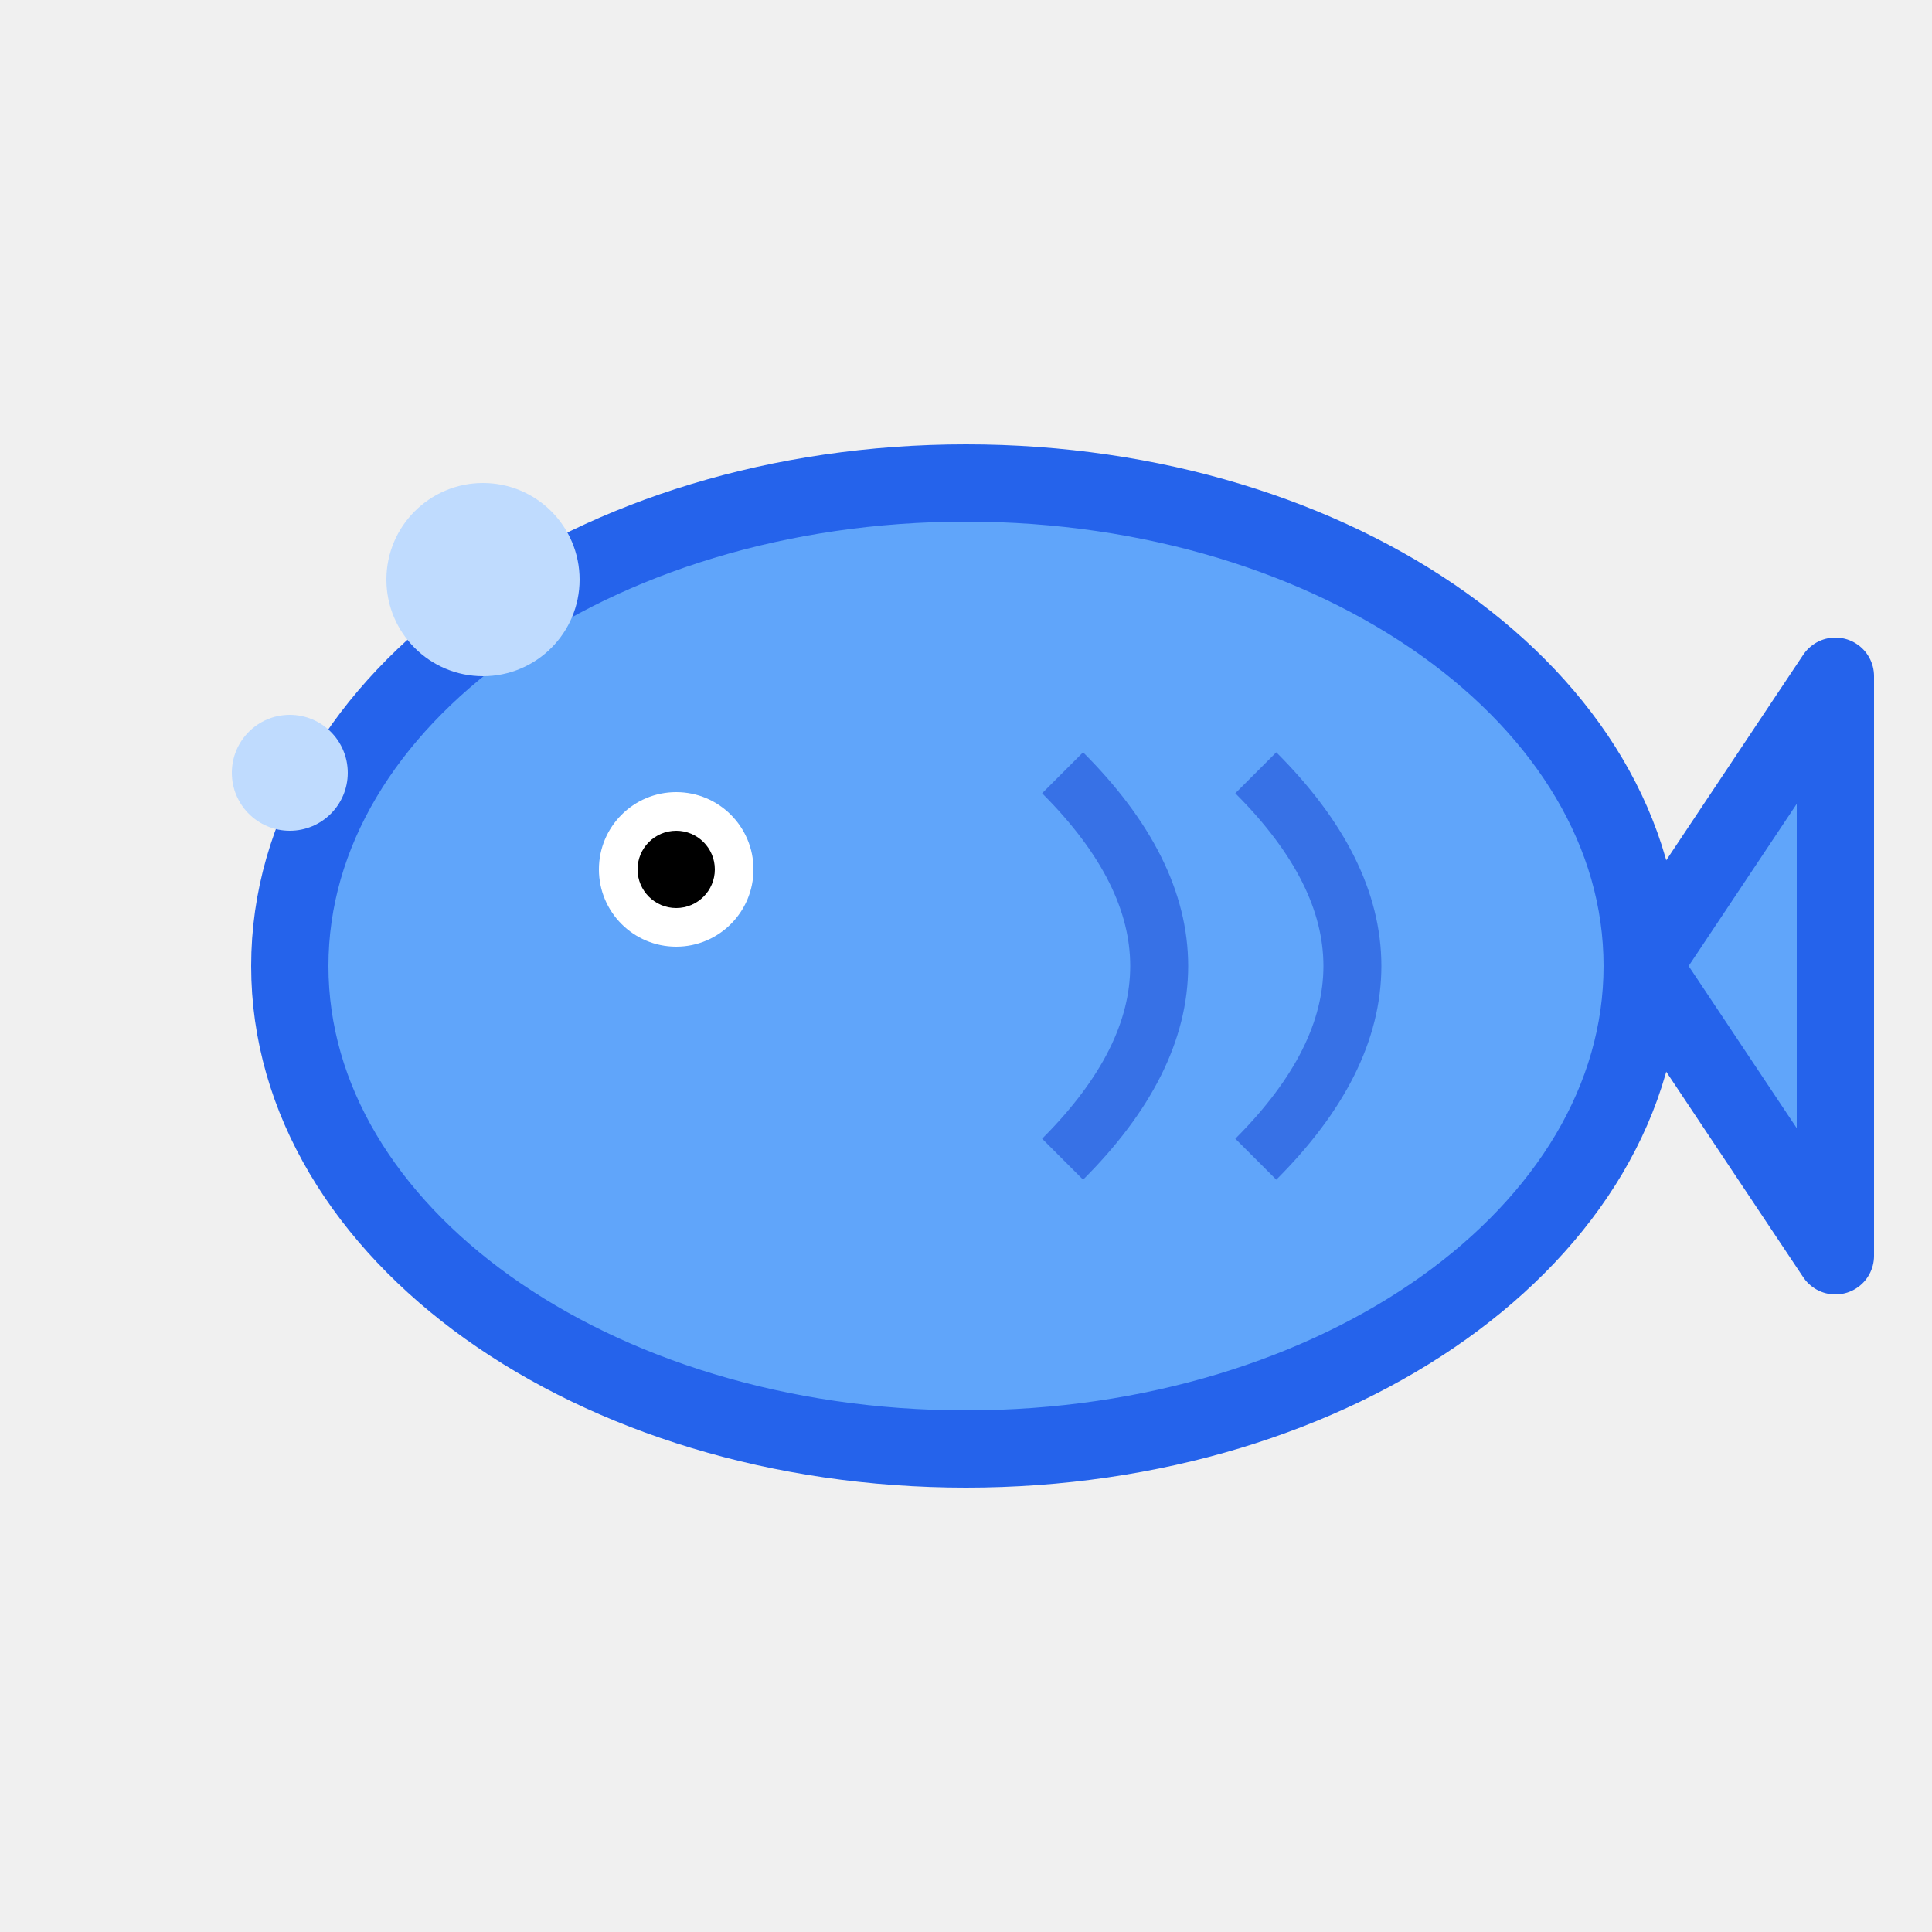
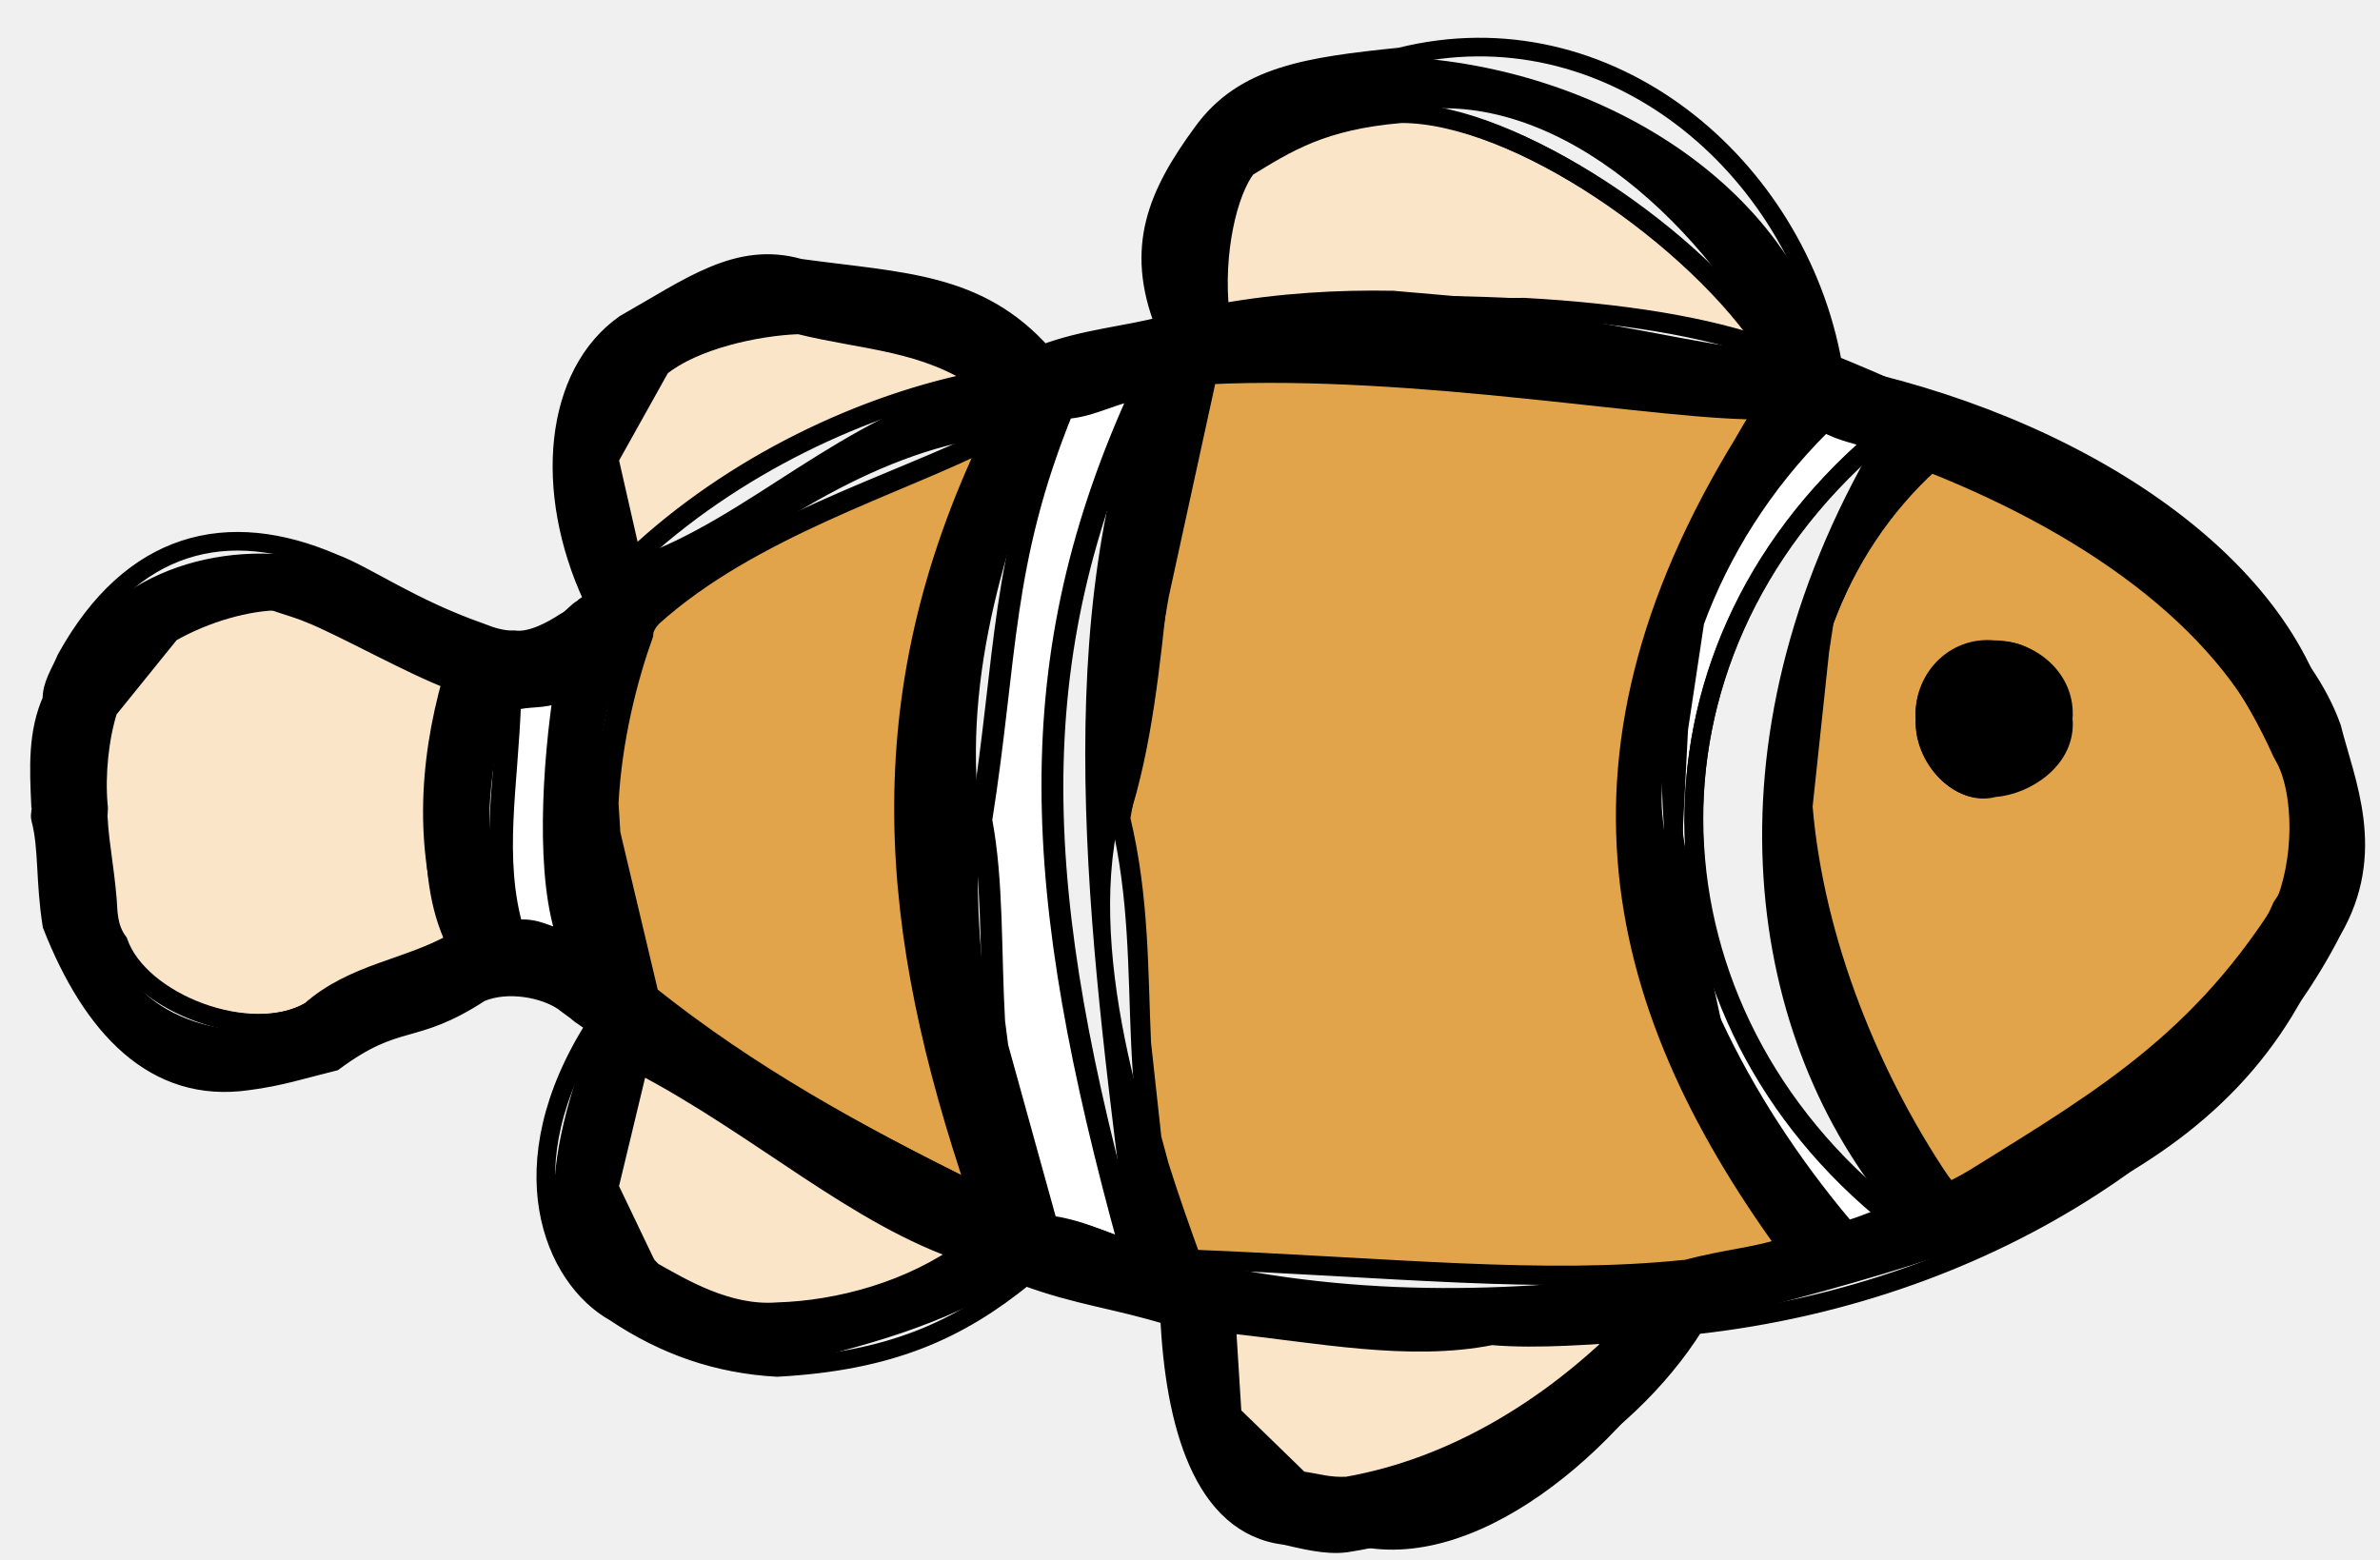
- <svg xmlns="http://www.w3.org/2000/svg" viewBox="0 0 100 100" fill="none">
-   <path d="M85 50 L 95 35 L 95 65 L 85 50 Z" fill="#60a5fa" stroke="#2563eb" stroke-width="4" stroke-linejoin="round" />
-   <ellipse cx="50" cy="50" rx="35" ry="25" fill="#60a5fa" stroke="#2563eb" stroke-width="4" />
-   <circle cx="35" cy="45" r="4" fill="white" />
-   <circle cx="35" cy="45" r="2" fill="black" />
-   <path d="M55 40 Q 65 50, 55 60" stroke="#1d4ed8" stroke-width="3" fill="none" opacity="0.6" />
-   <path d="M65 40 Q 75 50, 65 60" stroke="#1d4ed8" stroke-width="3" fill="none" opacity="0.6" />
-   <circle cx="15" cy="40" r="3" fill="#bfdbfe" />
-   <circle cx="25" cy="30" r="5" fill="#bfdbfe" />
+ <svg xmlns="http://www.w3.org/2000/svg" width="293" height="192" viewBox="0 0 293 192" fill="none">
+   <g transform="translate(-1613 -2846)">
+     <g>
+       <path d="M1785.49 2860C1799.59 2859.95 1822.2 2875.42 1831 2889 1823.19 2886.11 1812.45 2884.47 1800.55 2883.82L1795.64 2883.92 1784.5 2882.95C1777.72 2882.82 1770.56 2883.23 1763.2 2884.55 1762.39 2877.09 1764.19 2869.58 1766.48 2866.64 1771.51 2863.57 1775.74 2860.83 1785.49 2860Z" stroke="#000000" stroke-width="2.292" stroke-linecap="butt" stroke-linejoin="miter" stroke-miterlimit="8" stroke-opacity="1" fill="#FAE5C8" fill-rule="evenodd" fill-opacity="1" />
+       <path d="M1711.36 2886C1719.51 2888.02 1726.81 2887.96 1734 2892.96 1719.41 2895.74 1703.11 2903.44 1690.84 2915L1688 2902.53 1694.33 2891.19C1698.41 2887.89 1706.11 2886.18 1711.36 2886Z" stroke="#000000" stroke-width="2.292" stroke-linecap="butt" stroke-linejoin="miter" stroke-miterlimit="8" stroke-opacity="1" fill="#FAE5C8" fill-rule="evenodd" fill-opacity="1" />
+       <path d="M1761.67 2892.18C1787.64 2890.91 1817.98 2896.77 1830.23 2896.49 1803.43 2937.04 1810.9 2969.04 1833 2999.49 1828.55 3000.87 1825.81 3000.9 1820.47 3002.3 1820.44 3002.29 1820.41 3002.28 1820.38 3002.28 1802.91 3004.1 1784.2 3002 1759.69 3001.02 1758.52 2997.8 1757.13 2993.91 1755.77 2989.61L1754.84 2986.17 1753.56 2974.46C1753.16 2965.59 1753.35 2956.53 1751 2946.78L1755.76 2919.26 1761.67 2892.18Z" stroke="#000000" stroke-width="2.292" stroke-linecap="butt" stroke-linejoin="miter" stroke-miterlimit="8" stroke-opacity="1" fill="#E2A44A" fill-rule="evenodd" fill-opacity="1" />
+       <path d="M1754 2894C1738.36 2927.58 1740.21 2956.13 1752.38 3000 1749.37 2999.1 1746.1 2997.35 1742.1 2996.96L1735.99 2974.9 1735.59 2971.81C1735.1 2963.13 1735.43 2954.5 1734 2946.98 1737.19 2926.83 1736.35 2915.32 1744.03 2896.45 1747.53 2896.3 1750.45 2894.23 1754 2894Z" stroke="#000000" stroke-width="2.292" stroke-linecap="butt" stroke-linejoin="miter" stroke-miterlimit="8" stroke-opacity="1" fill="#FFFFFF" fill-rule="evenodd" fill-opacity="1" />
+       <path d="M1837.55 2898C1839.81 2899.31 1841.75 2899.45 1843.87 2900.32 1812.66 2927.15 1814.79 2971.17 1846 2996.03 1844.43 2996.39 1842.03 2997.6 1840.23 2998 1840.06 2997.86 1840 2997.71 1839.83 2997.58 1833.31 2989.76 1827.83 2981.25 1823.79 2972.5L1822.31 2967.15 1819 2948.73 1819.67 2935.76 1821.66 2922.54C1824.87 2913.85 1829.98 2905.63 1837.15 2898.47 1837.28 2898.32 1837.55 2898 1837.55 2898Z" stroke="#000000" stroke-width="2.292" stroke-linecap="butt" stroke-linejoin="miter" stroke-miterlimit="8" stroke-opacity="1" fill="#FFFFFF" fill-rule="evenodd" fill-opacity="1" />
+       <path d="M1735 2900C1719.53 2932.27 1722.32 2960.68 1733.32 2993 1717.99 2985.35 1705.27 2978.33 1692.95 2968.51L1688.23 2948.63 1688 2944.91C1688.41 2936.96 1690.36 2929.48 1692.27 2924.14 1692.3 2923.25 1692.78 2922.61 1693.32 2922 1705.44 2911.07 1723.6 2905.78 1735 2900Z" stroke="#000000" stroke-width="2.292" stroke-linecap="butt" stroke-linejoin="miter" stroke-miterlimit="8" stroke-opacity="1" fill="#E2A44A" fill-rule="evenodd" fill-opacity="1" />
+       <path d="M1850.64 2903C1871.5 2911.26 1887.89 2923.49 1894.05 2938.84 1896.79 2943.65 1896.5 2952.45 1894.07 2957.82 1882.86 2975.46 1870.1 2982.26 1852.95 2993 1843.34 2979.24 1836.37 2961.82 1835 2945.3L1837.04 2926.15 1837.6 2922.47C1840.33 2915.13 1844.64 2908.47 1850.64 2903ZM1858.31 2926.37C1853.31 2925.87 1849.63 2930.14 1849.99 2934.65 1849.76 2939.25 1854.15 2944.1 1858.31 2942.92 1862.16 2942.66 1867.12 2939.44 1866.63 2934.65 1866.84 2932.25 1865.85 2930.18 1864.27 2928.71L1864.1 2928.64 1863.93 2928.23C1862.4 2926.6 1860.38 2925.74 1858.31 2926.37Z" stroke="#000000" stroke-width="2.292" stroke-linecap="butt" stroke-linejoin="miter" stroke-miterlimit="8" stroke-opacity="1" fill="#E2A44A" fill-rule="evenodd" fill-opacity="1" />
+       <path d="M1647.56 2920C1648.99 2920.48 1650 2920.76 1651.18 2921.27 1655.23 2922.91 1663.6 2927.71 1668.65 2929.61 1665.63 2940.24 1665.1 2951.28 1669 2961.98 1663.4 2965.25 1656.55 2965.71 1651.18 2970.48 1643.88 2974.72 1630.17 2969.5 1627.58 2961.99 1626.7 2960.79 1626.47 2959.7 1626.32 2958.34 1626.12 2954.01 1625.29 2950.31 1625.1 2946.7 1625.04 2946.31 1625.21 2945.84 1625.1 2945.06 1624.78 2941.36 1625.24 2936.84 1626.32 2933.42L1633.96 2923.97 1634.05 2923.9C1638.3 2921.48 1643.51 2919.99 1647.56 2920Z" stroke="#000000" stroke-width="2.292" stroke-linecap="butt" stroke-linejoin="miter" stroke-miterlimit="8" stroke-opacity="1" fill="#FAE5C8" fill-rule="evenodd" fill-opacity="1" />
+       <path d="M1682.57 2931C1681.14 2940.54 1680.29 2954.63 1683 2962 1680.58 2961.48 1679.45 2960.28 1676.89 2960.64 1676.74 2960.66 1676.54 2960.67 1676.37 2960.67 1673.71 2951.63 1675.68 2942.64 1676.01 2932.13 1676.31 2932.11 1676.54 2932.12 1676.81 2932.18 1678.93 2931.81 1680.42 2932.15 1682.57 2931Z" stroke="#000000" stroke-width="2.292" stroke-linecap="butt" stroke-linejoin="miter" stroke-miterlimit="8" stroke-opacity="1" fill="#FFFFFF" fill-rule="evenodd" fill-opacity="1" />
+       <path d="M1819 2956 1822.72 2967.09 1824 2973 1819 2956Z" stroke="#000000" stroke-width="2.292" stroke-linecap="butt" stroke-linejoin="miter" stroke-miterlimit="8" stroke-opacity="1" fill="#FFB9B9" fill-rule="evenodd" fill-opacity="1" />
+       <path d="M1691.65 2977C1706.57 2984.78 1718.47 2995.9 1732 3000.32 1725.04 3005.38 1716.06 3007.32 1708.58 3007.96 1702.49 3008.42 1696.81 3005 1693.16 3002.96L1688 2992.18 1691.65 2977Z" stroke="#000000" stroke-width="2.292" stroke-linecap="butt" stroke-linejoin="miter" stroke-miterlimit="8" stroke-opacity="1" fill="#FAE5C8" fill-rule="evenodd" fill-opacity="1" />
+       <path d="M1764 3009C1775.22 3010.18 1786.44 3012.51 1796.63 3010.48 1802.49 3010.99 1809.7 3010.31 1813 3010.15 1803.77 3019.33 1791.98 3026.67 1778.84 3028.98 1776.52 3029.1 1775.19 3028.57 1773.05 3028.3L1764.7 3020.18 1764 3009Z" stroke="#000000" stroke-width="2.292" stroke-linecap="butt" stroke-linejoin="miter" stroke-miterlimit="8" stroke-opacity="1" fill="#FAE5C8" fill-rule="evenodd" fill-opacity="1" />
+       <path d="M1867 2934.5C1866.19 2938.41 1863.69 2942.66 1858.5 2943 1854.31 2942.86 1850.42 2939.53 1850 2934.5 1850.48 2930.55 1853.56 2925.79 1858.5 2926 1862.74 2924.69 1866.74 2929.56 1867 2934.5Z" fill="#000000" fill-rule="evenodd" fill-opacity="1" />
+       <path d="M1867 2934.5C1867.51 2939.42 1862.44 2942.73 1858.5 2943 1854.25 2944.21 1849.77 2939.23 1850 2934.5 1849.63 2929.87 1853.39 2925.49 1858.5 2926 1862.98 2925.98 1867.43 2929.58 1867 2934.5Z" stroke="#000000" stroke-width="2.292" stroke-linecap="butt" stroke-linejoin="miter" stroke-miterlimit="8" stroke-opacity="1" fill="none" fill-rule="evenodd" />
+       <path d="M1900.07 2935.62C1895.28 2914.18 1868.81 2896.92 1838.63 2890.89 1833.82 2868.75 1809.84 2854.16 1785.37 2853.01 1774.8 2852.34 1764.96 2857.45 1761.08 2862.25 1755.52 2866.49 1753.83 2875.96 1756.39 2886.05 1750.12 2886.49 1746.69 2888.44 1741.39 2889.61 1734.1 2881.74 1722.62 2878.59 1711.42 2879.01 1704.34 2876.9 1696.57 2881.69 1689.93 2885.88 1681.75 2895.36 1678.78 2910.38 1685.95 2919.62 1685.83 2919.8 1685.78 2919.97 1685.73 2920.2 1685.57 2920.42 1685.13 2920.53 1684.79 2920.89 1684.11 2921.42 1683.37 2921.95 1682.56 2922.59 1681.28 2924.3 1678.98 2924.41 1676.29 2924.78 1674.77 2924.88 1673.53 2924.39 1672.12 2923.85 1665.6 2923.16 1662.71 2918.56 1654.1 2915.36 1640.83 2911.81 1627.04 2916.31 1621.16 2927.08 1620.27 2929.09 1619.47 2930.53 1619.39 2932.16 1617.62 2936.6 1617.69 2940.95 1618 2945.23 1618.02 2945.78 1617.98 2946.41 1618 2946.86 1616.94 2951.37 1618.56 2955.06 1619.39 2959.92 1623.9 2970.08 1630.11 2979.73 1643.51 2979.1L1643.51 2979.1C1647.01 2979.22 1650.69 2978.17 1654.1 2976.72 1661.2 2971.8 1666.62 2973.34 1672.14 2968.23 1675.37 2967.21 1678.94 2966.43 1682.32 2969.29 1682.94 2969.6 1683.57 2970.1 1683.97 2970.51 1684.7 2971.05 1685.36 2971.61 1686.31 2972.26 1678.17 2992.75 1680.38 3002.45 1688.68 3007.59 1693.28 3012.04 1701.27 3014.19 1708.68 3014.38 1720.05 3011.52 1728.05 3009.65 1739.19 3003.16 1745.06 3006.04 1751.03 3008.22 1756.98 3008.03 1757.09 3023.71 1762.21 3031.48 1771.18 3035.07 1773.61 3035.02 1776.15 3035.93 1778.72 3036 1794.17 3040.66 1812.78 3024.54 1821.63 3009.16 1858.33 2999.74 1889.32 2991.43 1900.13 2960.58 1902.39 2953.44 1904.78 2942.35 1900.07 2935.62ZM1651.17 2970.52C1643.77 2975.79 1628.73 2971.5 1627.38 2962.08 1626.76 2960.98 1626.45 2959.97 1626.11 2958.44 1626.38 2954.77 1624.72 2951.23 1624.88 2946.86 1624.81 2946.46 1625.06 2946.02 1624.88 2945.23 1624.46 2942.25 1625.82 2937.31 1626.11 2933.65 1626.51 2926.22 1639.34 2920.27 1647.52 2920.3 1648.58 2920.38 1650.19 2921.29 1651.17 2921.57 1659.41 2923.17 1660.37 2927.35 1668.78 2929.86 1665.74 2940.44 1665.21 2951.41 1669.13 2962.06 1663.49 2965.32 1656.58 2965.77 1651.17 2970.52ZM1676.37 2960.43C1676.15 2960.43 1675.99 2960.44 1675.82 2960.46 1671.94 2950.1 1673 2942.77 1675.43 2931.59 1675.73 2931.63 1675.93 2931.59 1676.29 2931.63 1678.59 2931.33 1680.96 2931.36 1682.4 2930.44 1680.26 2938.27 1681.46 2952.02 1682.86 2961.8 1680.72 2960.76 1678.74 2960.39 1676.37 2960.43ZM1766.42 2866.57C1771.44 2863.48 1775.66 2860.71 1785.38 2859.87 1803.89 2856.06 1821.97 2873.12 1830.75 2889.14 1818.58 2888.63 1792.53 2879.33 1763.15 2884.65 1762.35 2877.12 1764.14 2869.54 1766.42 2866.57ZM1694.47 2891.03C1698.85 2887.94 1706.28 2884.43 1711.42 2885.87 1719.52 2887.88 1726.8 2887.82 1733.94 2892.79 1716.29 2897.34 1705.12 2909.92 1691 2914.72 1685.71 2906.88 1687.56 2897.22 1694.47 2891.03ZM1708.67 3007.52C1704.61 3008.4 1698.44 3006.45 1693.33 3002.54 1686.92 2997.8 1686.35 2988.12 1691.83 2976.7 1706.67 2984.45 1718.51 2995.51 1731.97 2999.91 1725.04 3004.95 1716.11 3006.88 1708.67 3007.52ZM1692.32 2968.4C1687.41 2954.09 1683.14 2938.07 1691.63 2923.96 1691.67 2923.28 1692.19 2922.62 1692.7 2921.82 1706.83 2911.24 1720.19 2901.91 1735.01 2899.78 1719.31 2932.1 1722.14 2960.56 1733.31 2992.93 1718.27 2987.49 1704.72 2977.17 1692.32 2968.4ZM1741.7 2996.76C1735.86 2980.32 1732.4 2965.18 1733.63 2946.72 1731.4 2929.06 1737.15 2911.37 1743.63 2896.12 1747.28 2895.77 1750.68 2894.88 1753.56 2893.67 1741.74 2925.13 1747.64 2965.26 1751.94 2999.81 1748.52 2999.51 1745.6 2998.31 1741.7 2996.76ZM1778.72 3029.14C1776.31 3028.85 1774.72 3029.25 1772.91 3028.43 1764.24 3026.33 1762.35 3015.4 1763.85 3008.47 1776.23 3011.83 1788.25 3009.55 1796.55 3010.01 1802.42 3010.53 1809.65 3009.83 1812.95 3009.66 1803.7 3019.15 1791.88 3026.75 1778.72 3029.14ZM1820.55 3002.38C1820.51 3002.38 1820.48 3002.36 1820.45 3002.37 1800.41 3005.09 1781.04 3006.02 1759.55 3001.1 1754.86 2988.17 1746.6 2964.4 1750.83 2946.6 1751.62 2929.52 1759.04 2908.96 1761.54 2891.75 1787.6 2890.47 1818.05 2896.36 1830.34 2896.08 1803.45 2936.82 1810.94 2968.96 1833.12 2999.56 1828.65 3000.95 1825.9 3000.98 1820.55 3002.38ZM1840.36 2997.45C1840.21 2997.31 1840.08 2997.13 1839.96 2997.03 1812.85 2972.29 1808.43 2926.8 1837.27 2898.3 1837.4 2898.14 1837.67 2897.83 1837.67 2897.83 1840.06 2898.57 1842.05 2899.49 1844.01 2900.13 1821.91 2937.8 1828.31 2974.55 1846.16 2995.48 1844.18 2995.65 1842.05 2996.65 1840.36 2997.45ZM1893.92 2957.62C1882.75 2975.25 1870.05 2982.04 1852.96 2992.76 1833.8 2965.27 1825.18 2923.17 1850.65 2902.86 1871.44 2911.11 1887.77 2923.33 1893.91 2938.66 1896.64 2943.46 1896.34 2952.26 1893.92 2957.62Z" fill="#000000" fill-rule="evenodd" fill-opacity="1" />
+       <path d="M1900.07 2935.62C1893.52 2917.13 1861.74 2900.3 1838.63 2890.89 1834.26 2866.31 1810.95 2846.63 1785.37 2853.01 1773.95 2854.18 1766.14 2855.3 1761.08 2862.25 1755.53 2869.81 1752.58 2876.42 1756.39 2886.05 1751.67 2887.33 1746.53 2887.65 1741.39 2889.61 1733.42 2880.65 1724.04 2880.75 1711.42 2879.01 1703.81 2876.85 1697.98 2881.33 1689.93 2885.88 1681.18 2892.03 1679.82 2906.41 1685.95 2919.62 1685.88 2919.83 1685.79 2919.96 1685.73 2920.2 1685.52 2920.38 1684.92 2920.65 1684.79 2920.89 1684.06 2921.22 1683.44 2922.17 1682.56 2922.59 1681 2923.61 1678.42 2925.06 1676.29 2924.78 1674.89 2924.85 1673.41 2924.37 1672.12 2923.85 1663.61 2920.87 1658.02 2916.82 1654.1 2915.36 1641.01 2909.69 1629.18 2912.6 1621.16 2927.08 1620.4 2928.9 1619.36 2930.3 1619.39 2932.16 1617.6 2936.18 1617.77 2940.4 1618 2945.23 1618.16 2945.76 1617.83 2946.23 1618 2946.86 1618.94 2950.35 1618.52 2954.44 1619.39 2959.92 1624.33 2972.51 1632.04 2980.76 1643.51 2979.1L1643.51 2979.1C1647.41 2978.61 1650.33 2977.65 1654.1 2976.72 1662.09 2970.81 1663.73 2973.71 1672.14 2968.23 1675.5 2966.8 1680.03 2967.73 1682.32 2969.29 1682.75 2969.64 1683.27 2969.98 1683.97 2970.51 1684.61 2971.12 1685.37 2971.45 1686.31 2972.26 1675.24 2989.62 1681.15 3003.39 1688.68 3007.59 1694.83 3011.72 1701.38 3013.98 1708.68 3014.38 1722.7 3013.61 1731.05 3009.77 1739.19 3003.16 1745.67 3005.56 1750.46 3006.01 1756.98 3008.03 1757.59 3021.21 1761.01 3033.86 1771.18 3035.07 1773.27 3035.52 1776.19 3036.34 1778.72 3036 1795.46 3033.42 1812.86 3023.17 1821.63 3009.16 1859.04 3005.04 1888.03 2984.36 1900.13 2960.58 1905.74 2950.94 1901.74 2942.29 1900.07 2935.62ZM1651.17 2970.52C1643.81 2974.74 1629.99 2969.55 1627.38 2962.08 1626.49 2960.88 1626.26 2959.8 1626.11 2958.44 1625.9 2954.13 1625.06 2950.45 1624.88 2946.86 1624.82 2946.47 1624.98 2946.01 1624.88 2945.23 1624.55 2941.55 1625.02 2937.06 1626.11 2933.65 1628.35 2924.88 1640.71 2917.59 1647.52 2920.3 1648.96 2920.78 1649.97 2921.06 1651.17 2921.57 1655.25 2923.19 1663.69 2927.97 1668.78 2929.86 1666.92 2939.98 1664.74 2953.47 1669.13 2962.06 1663.73 2967.13 1655.91 2967.13 1651.17 2970.52ZM1676.37 2960.43C1676.22 2960.44 1676 2960.45 1675.82 2960.46 1673 2951.31 1675.09 2942.22 1675.43 2931.59 1675.76 2931.56 1676 2931.57 1676.29 2931.63 1678.54 2931.26 1680.11 2931.6 1682.4 2930.44 1680.88 2940.09 1679.98 2954.34 1682.86 2961.8 1680.29 2961.27 1679.09 2960.06 1676.37 2960.43ZM1766.42 2866.57C1771.24 2862.85 1776.04 2859.85 1785.38 2859.87 1799.44 2859.82 1821.98 2875.44 1830.75 2889.14 1815.17 2883.32 1787.92 2882.52 1763.15 2884.65 1762.52 2877.72 1761.92 2869.69 1766.42 2866.57ZM1694.47 2891.03C1698.53 2887.76 1706.19 2886.05 1711.42 2885.87 1720.27 2884.34 1727.52 2888.32 1733.94 2892.79 1719.42 2895.56 1703.2 2903.22 1691 2914.72 1685.61 2906.83 1686.67 2899.27 1694.47 2891.03ZM1708.67 3007.52C1702.61 3007.98 1696.96 3004.58 1693.33 3002.54 1686.46 2995.63 1685.68 2986.67 1691.83 2976.7 1704.08 2983.8 1714.8 2990.49 1731.97 2999.91 1725.22 3004.86 1716.39 3007.29 1708.67 3007.52ZM1692.32 2968.4C1683.71 2953.93 1687.76 2934.66 1691.63 2923.96 1691.66 2923.07 1692.14 2922.43 1692.7 2921.82 1705 2910.87 1723.44 2905.57 1735.01 2899.78 1731.3 2933.44 1723.05 2962.19 1733.31 2992.93 1717.74 2985.27 1704.83 2978.24 1692.32 2968.4ZM1741.7 2996.76C1732.33 2981.3 1736.47 2961.76 1733.63 2946.72 1736.81 2926.54 1735.97 2915.02 1743.63 2896.12 1747.11 2895.96 1750.02 2893.89 1753.56 2893.67 1737.98 2927.29 1739.82 2955.88 1751.94 2999.81 1748.94 2998.9 1745.68 2997.16 1741.7 2996.76ZM1778.72 3029.14C1776.39 3029.26 1775.07 3028.72 1772.91 3028.43 1763.82 3024.88 1762.28 3015.81 1763.85 3008.47 1775.09 3009.7 1786.33 3012.11 1796.55 3010.01 1803.97 3009.73 1808.58 3009.76 1812.95 3009.66 1804.76 3020.07 1791.89 3031.44 1778.72 3029.14ZM1820.55 3002.38C1820.51 3002.37 1820.49 3002.36 1820.45 3002.37 1802.92 3004.19 1784.15 3002.08 1759.55 3001.1 1750.06 2983 1755.54 2966.19 1750.83 2946.6 1756.61 2928.81 1754.43 2907.61 1761.54 2891.75 1788.09 2890.19 1821.16 2892.9 1830.34 2896.08 1810.61 2926.15 1819 2970.95 1833.12 2999.56 1828.68 3000.59 1824.96 3002.7 1820.55 3002.38ZM1840.36 2997.45C1840.19 2997.31 1840.13 2997.15 1839.96 2997.03 1813.75 2965.84 1804.31 2923.89 1837.27 2898.3 1837.4 2898.14 1837.67 2897.83 1837.67 2897.83 1839.94 2899.13 1841.89 2899.26 1844.01 2900.13 1812.67 2926.87 1814.8 2970.72 1846.16 2995.48 1844.58 2995.84 1842.17 2997.04 1840.36 2997.45ZM1893.92 2957.62C1889.01 2969.2 1871.78 2983 1852.96 2992.76 1829.69 2965.61 1826.76 2924.7 1850.65 2902.86 1874.9 2910.22 1887.04 2923.43 1893.91 2938.66 1897.48 2944.75 1898.37 2951.14 1893.92 2957.62Z" stroke="#000000" stroke-width="2.292" stroke-linecap="butt" stroke-linejoin="miter" stroke-miterlimit="8" stroke-opacity="1" fill="none" fill-rule="evenodd" />
+     </g>
+   </g>
</svg>
